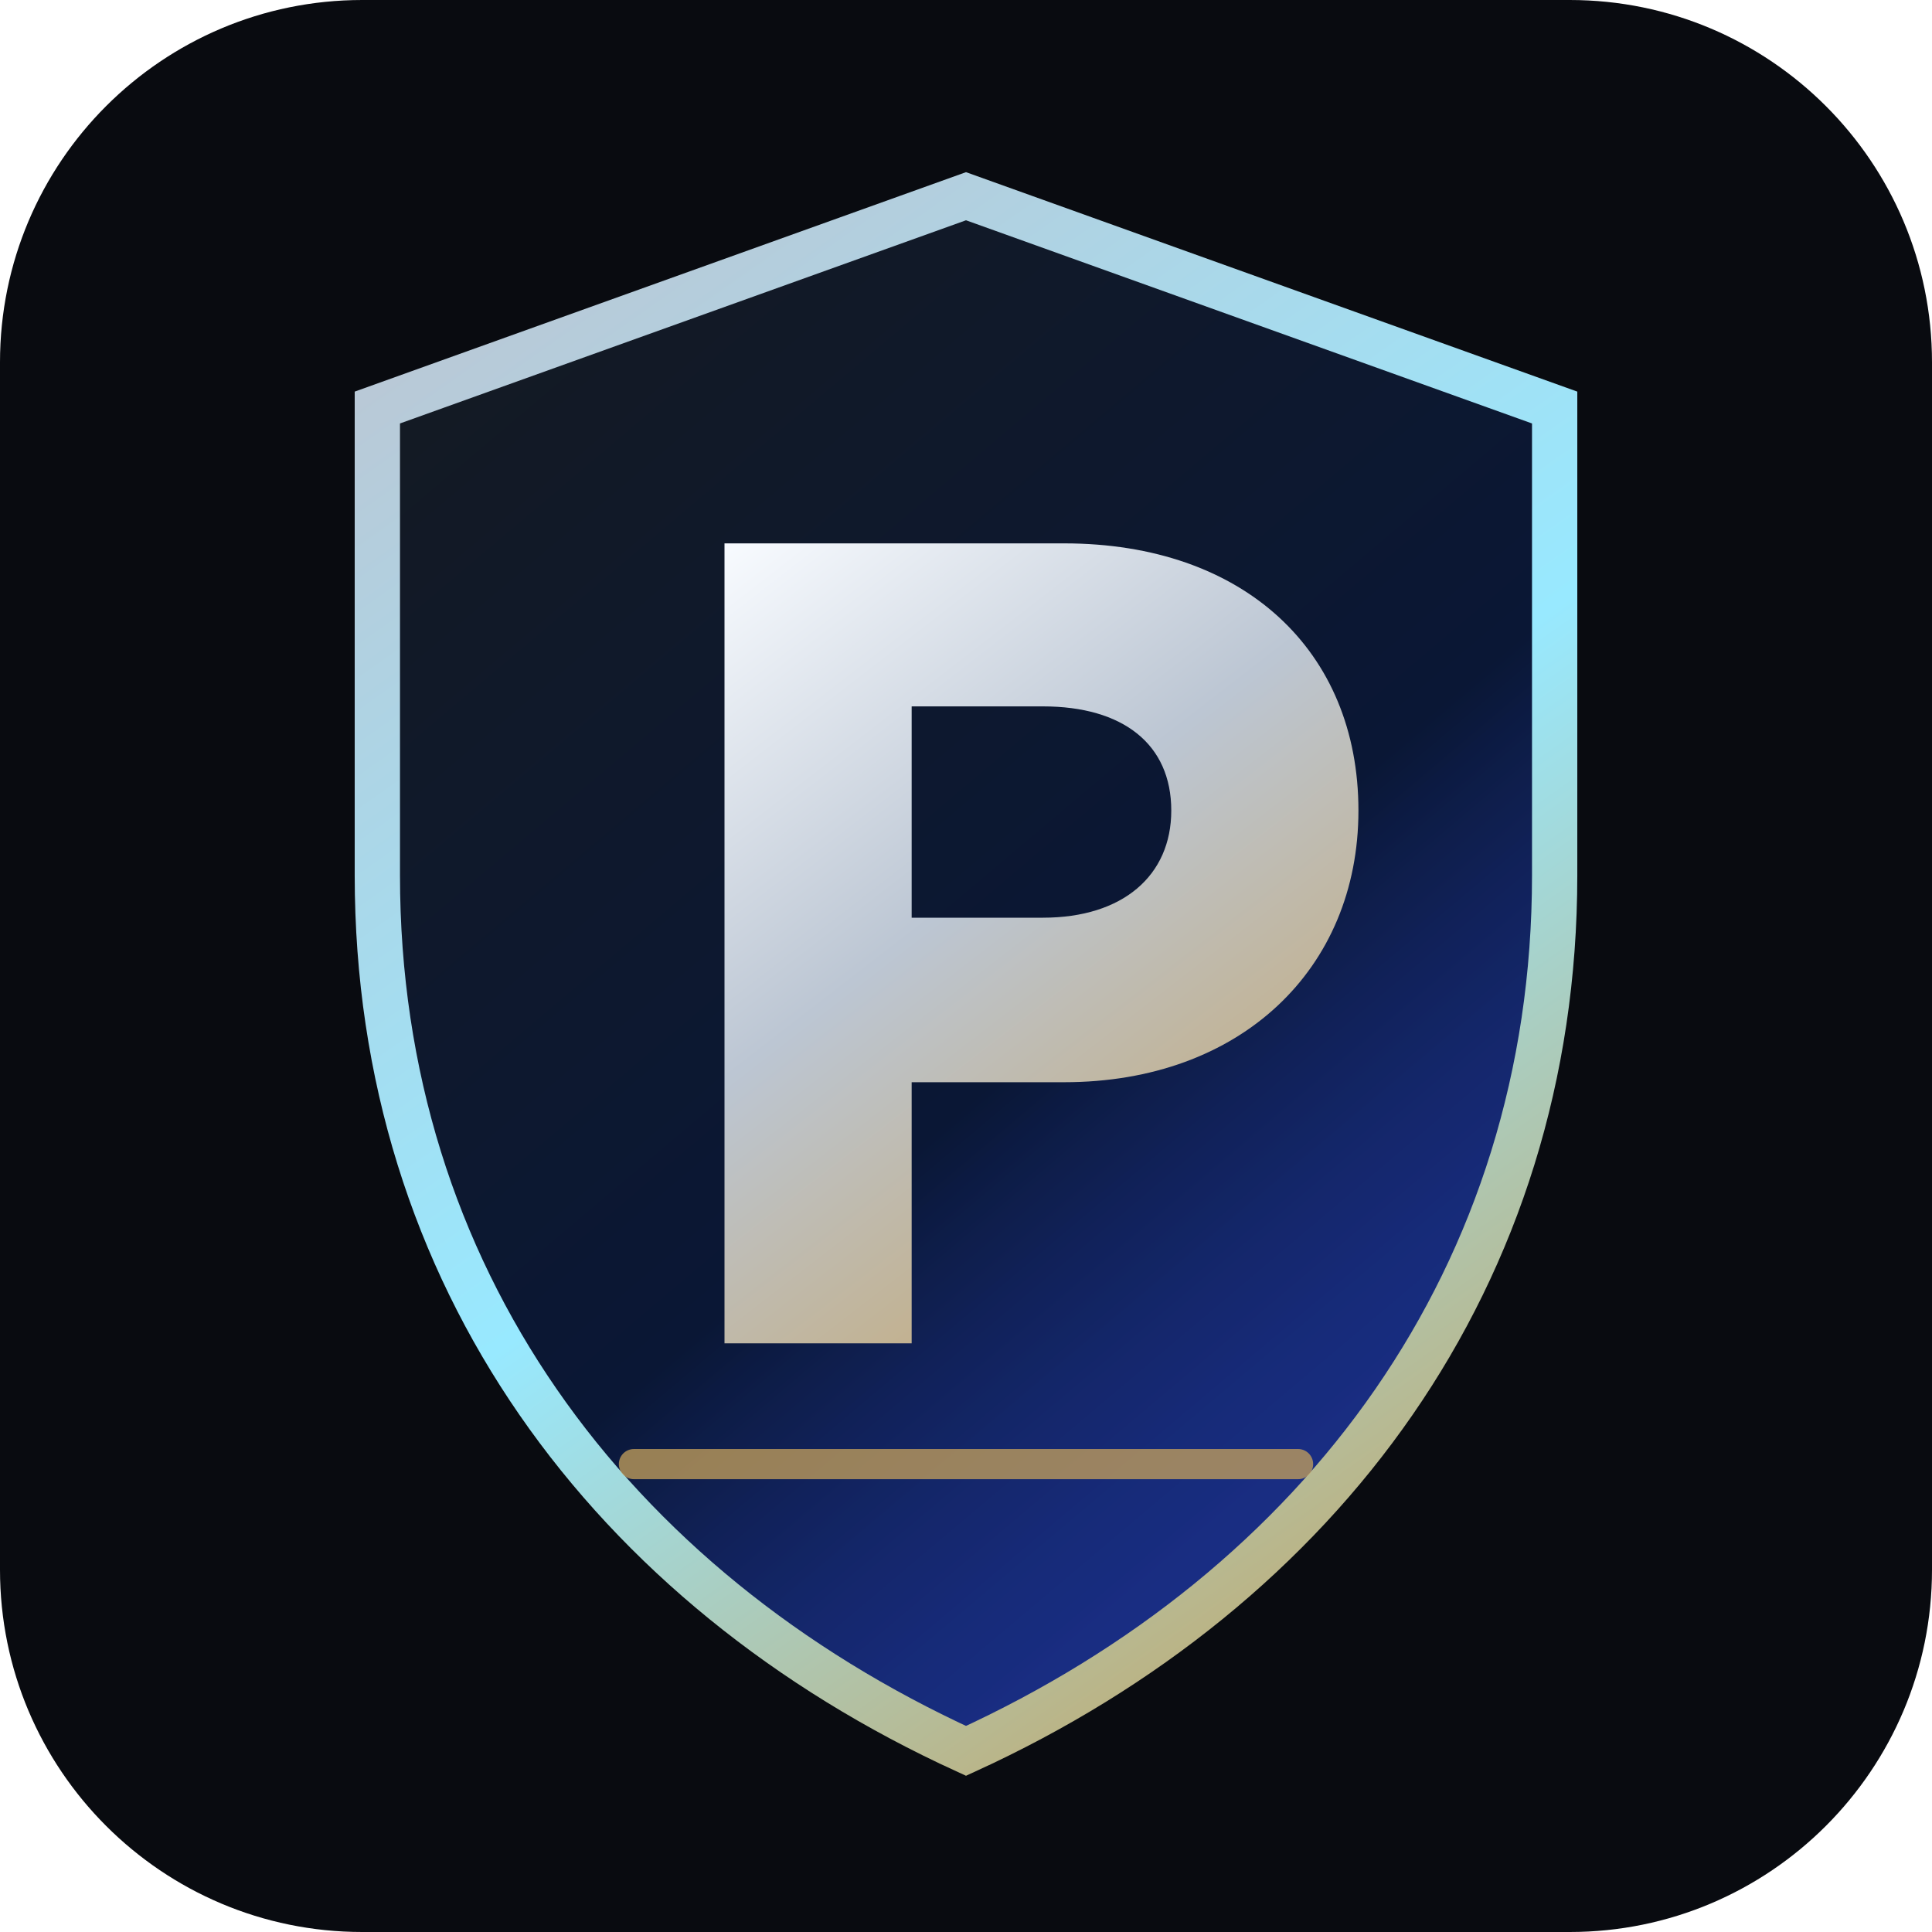
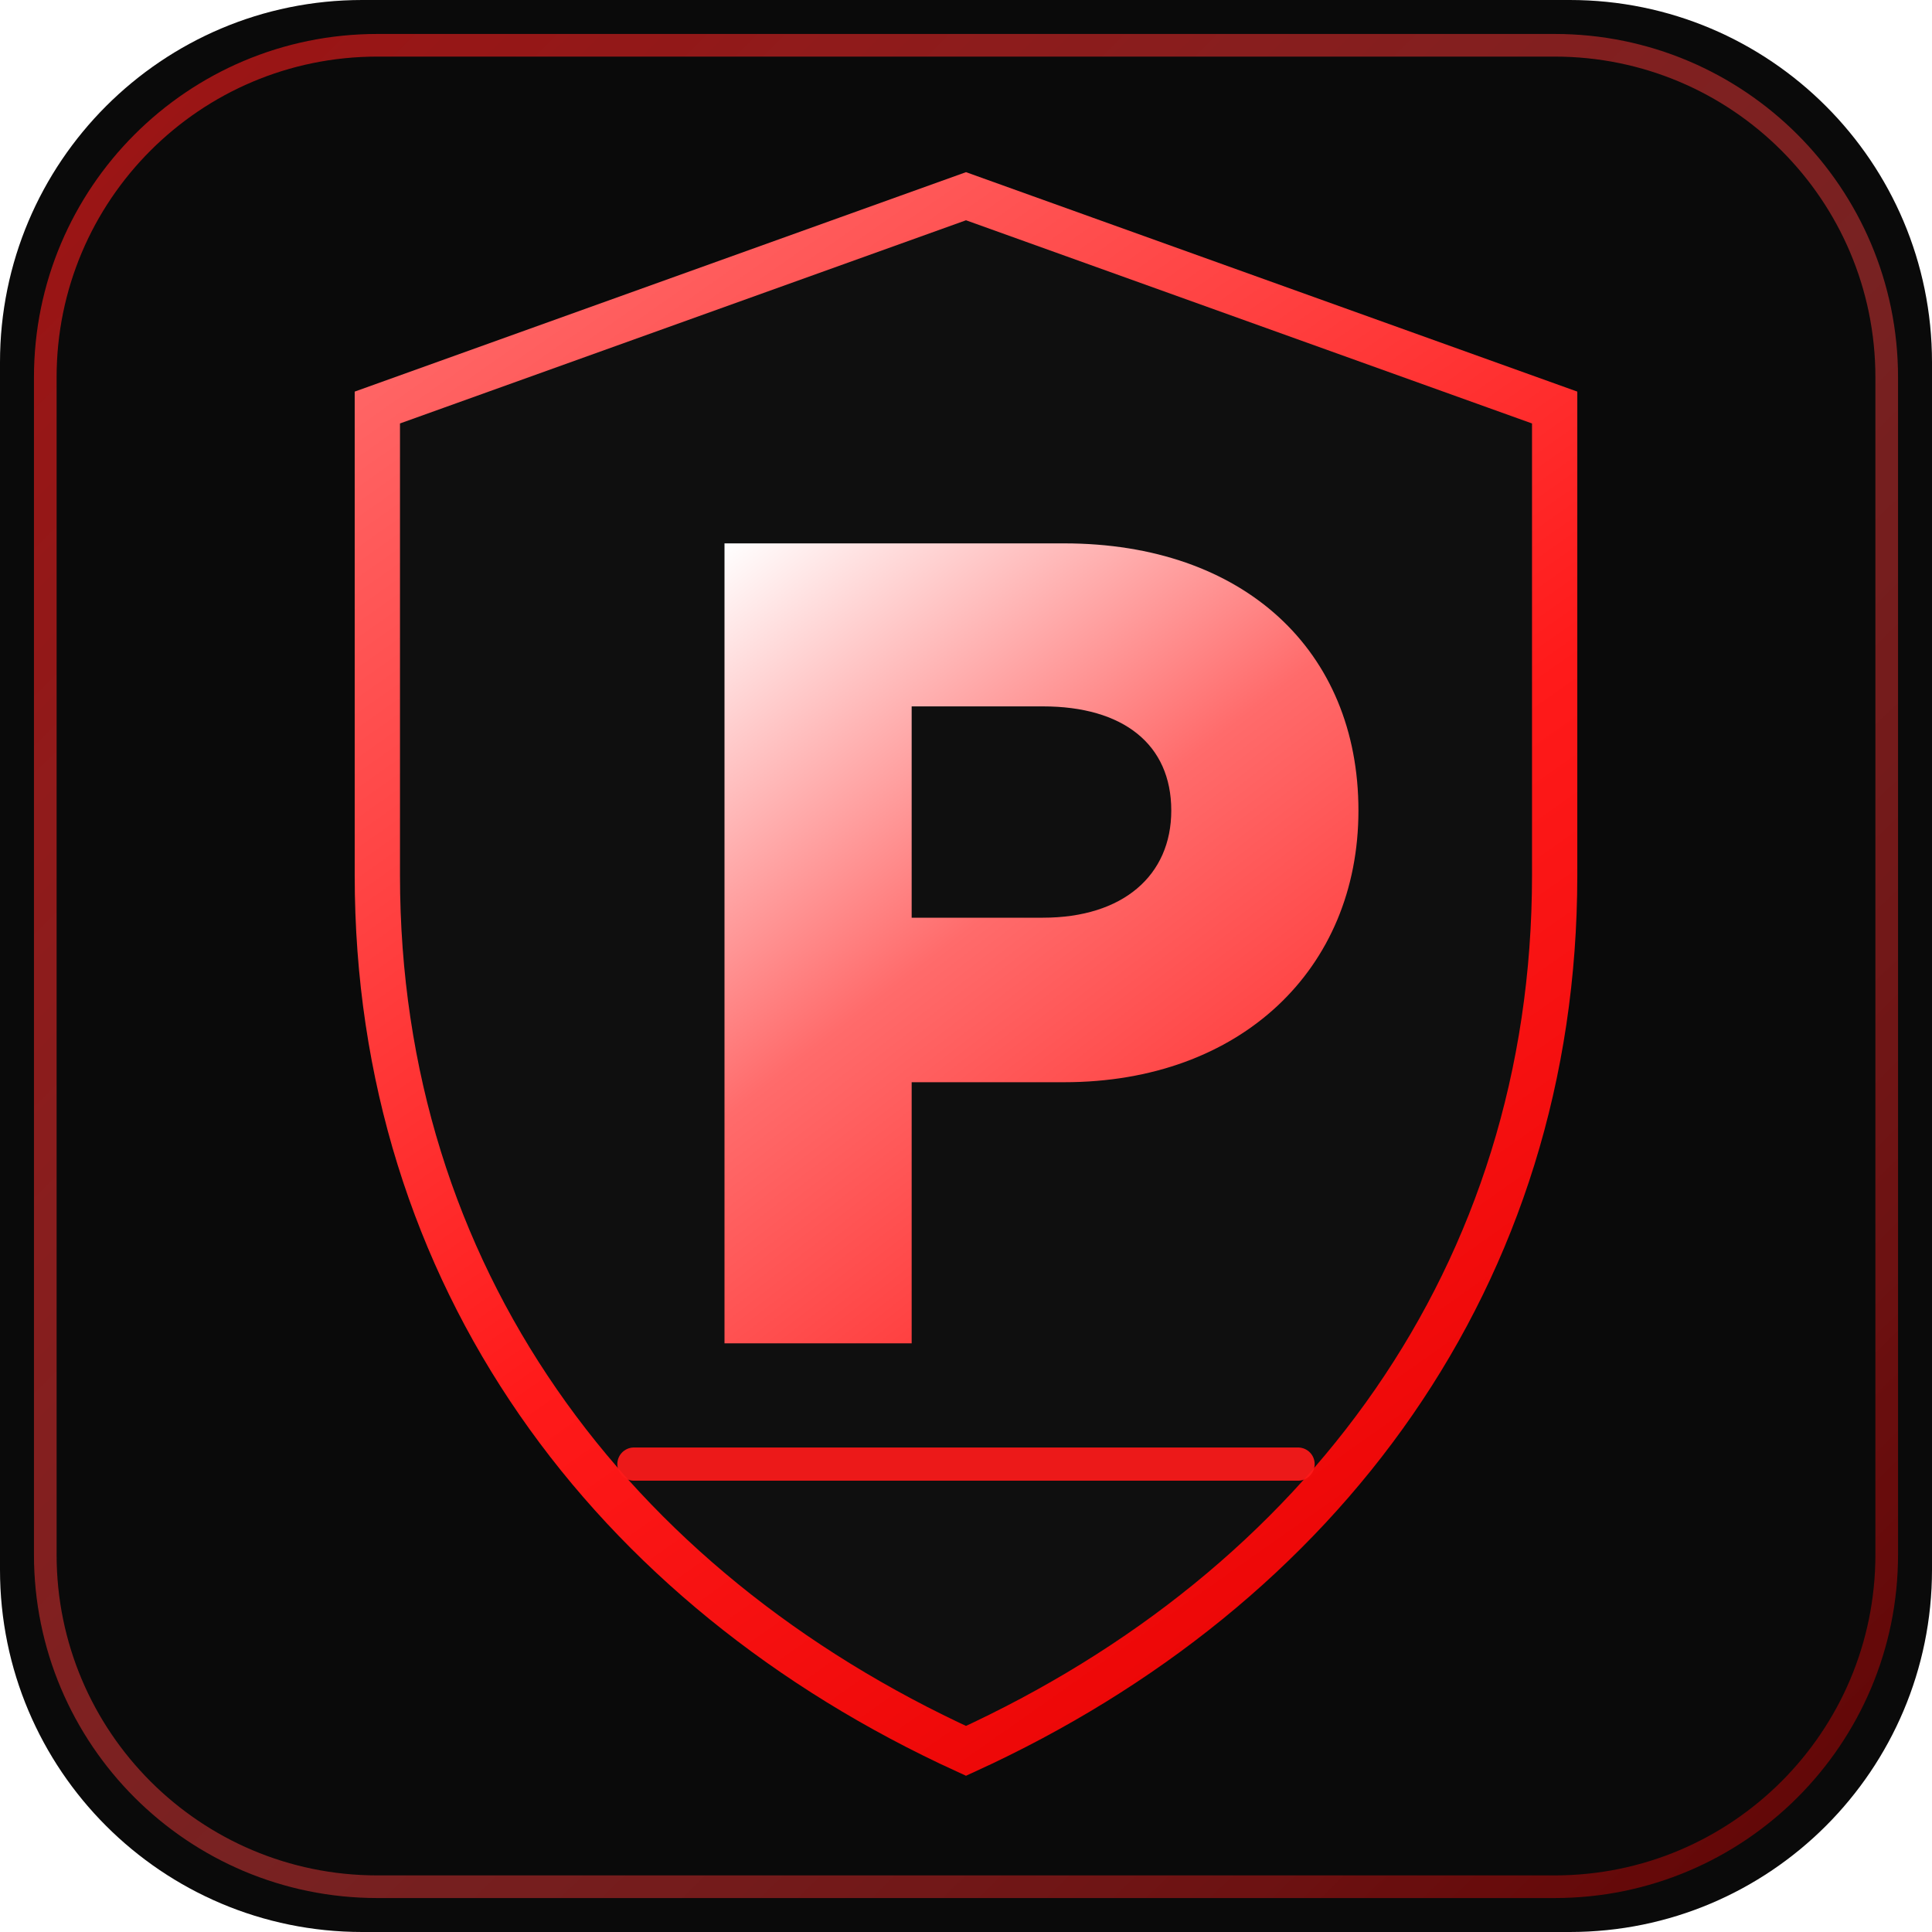
<svg xmlns="http://www.w3.org/2000/svg" width="128" height="128" viewBox="0 0 128 128" fill="none" role="img" aria-label="Praetor shield mark">
-   <rect width="128" height="128" rx="24" fill="#090B10" />
-   <path d="M64 13L103 27V58C103 84.5 87.6 105.2 64 116C40.4 105.2 25 84.5 25 58V27L64 13Z" fill="url(#shieldFill)" stroke="url(#shieldStroke)" stroke-width="3" />
-   <path d="M48 89V36H70.5C82.4 36 90 43.1 90 53.7C90 64.2 82.2 71.7 70.5 71.7H60.4V89H48ZM60.4 60.8H69.1C74.4 60.8 77.6 58 77.6 53.7C77.6 49.3 74.4 46.8 69.1 46.8H60.4V60.8Z" fill="url(#pFill)" />
-   <path d="M42 97H86" stroke="#C7A15B" stroke-width="2" stroke-linecap="round" opacity="0.75" />
+   <rect width="128" height="128" rx="24" fill="#0A0A0A" />
+   <rect x="3" y="3" width="122" height="122" rx="22" stroke="url(#mark-frame)" stroke-width="1.5" opacity="0.6" />
+   <path d="M64 13L103 27V58C103 84.5 87.6 105.2 64 116C40.4 105.2 25 84.5 25 58V27L64 13Z" fill="#0F0F0F" stroke="url(#mark-shield-stroke)" stroke-width="3" />
+   <path d="M48 89V36H70.5C82.4 36 90 43.1 90 53.7C90 64.2 82.2 71.7 70.5 71.7H60.4V89H48ZM60.4 60.8H69.1C74.4 60.8 77.6 58 77.6 53.7C77.6 49.3 74.4 46.8 69.1 46.8H60.4V60.8Z" fill="url(#mark-letter)" />
+   <path d="M42 97H86" stroke="#FF1A1A" stroke-width="2.2" stroke-linecap="round" opacity="0.92" />
  <defs>
-     <linearGradient id="shieldFill" x1="29" y1="18" x2="105" y2="108" gradientUnits="userSpaceOnUse">
-       <stop stop-color="#141A22" />
-       <stop offset="0.55" stop-color="#0A1735" />
-       <stop offset="1" stop-color="#2C52FF" stop-opacity="0.52" />
+     <linearGradient id="mark-frame" x1="6" y1="4" x2="124" y2="124" gradientUnits="userSpaceOnUse">
+       <stop stop-color="#FF1A1A" />
+       <stop offset="0.55" stop-color="#FF4040" stop-opacity="0.75" />
+       <stop offset="1" stop-color="#990000" />
    </linearGradient>
-     <linearGradient id="shieldStroke" x1="32" y1="14" x2="101" y2="112" gradientUnits="userSpaceOnUse">
-       <stop stop-color="#BCC6D3" />
-       <stop offset="0.52" stop-color="#98E9FF" />
-       <stop offset="1" stop-color="#C7A15B" />
+     <linearGradient id="mark-shield-stroke" x1="32" y1="14" x2="101" y2="112" gradientUnits="userSpaceOnUse">
+       <stop stop-color="#FF6B6B" />
+       <stop offset="0.55" stop-color="#FF1A1A" />
+       <stop offset="1" stop-color="#E60000" />
    </linearGradient>
-     <linearGradient id="pFill" x1="48" y1="36" x2="89" y2="89" gradientUnits="userSpaceOnUse">
-       <stop stop-color="#F8FBFF" />
-       <stop offset="0.42" stop-color="#BCC6D3" />
-       <stop offset="1" stop-color="#C7A15B" />
+     <linearGradient id="mark-letter" x1="48" y1="36" x2="89" y2="89" gradientUnits="userSpaceOnUse">
+       <stop stop-color="#FFFFFF" />
+       <stop offset="0.45" stop-color="#FF6B6B" />
+       <stop offset="1" stop-color="#FF1A1A" />
    </linearGradient>
  </defs>
</svg>
